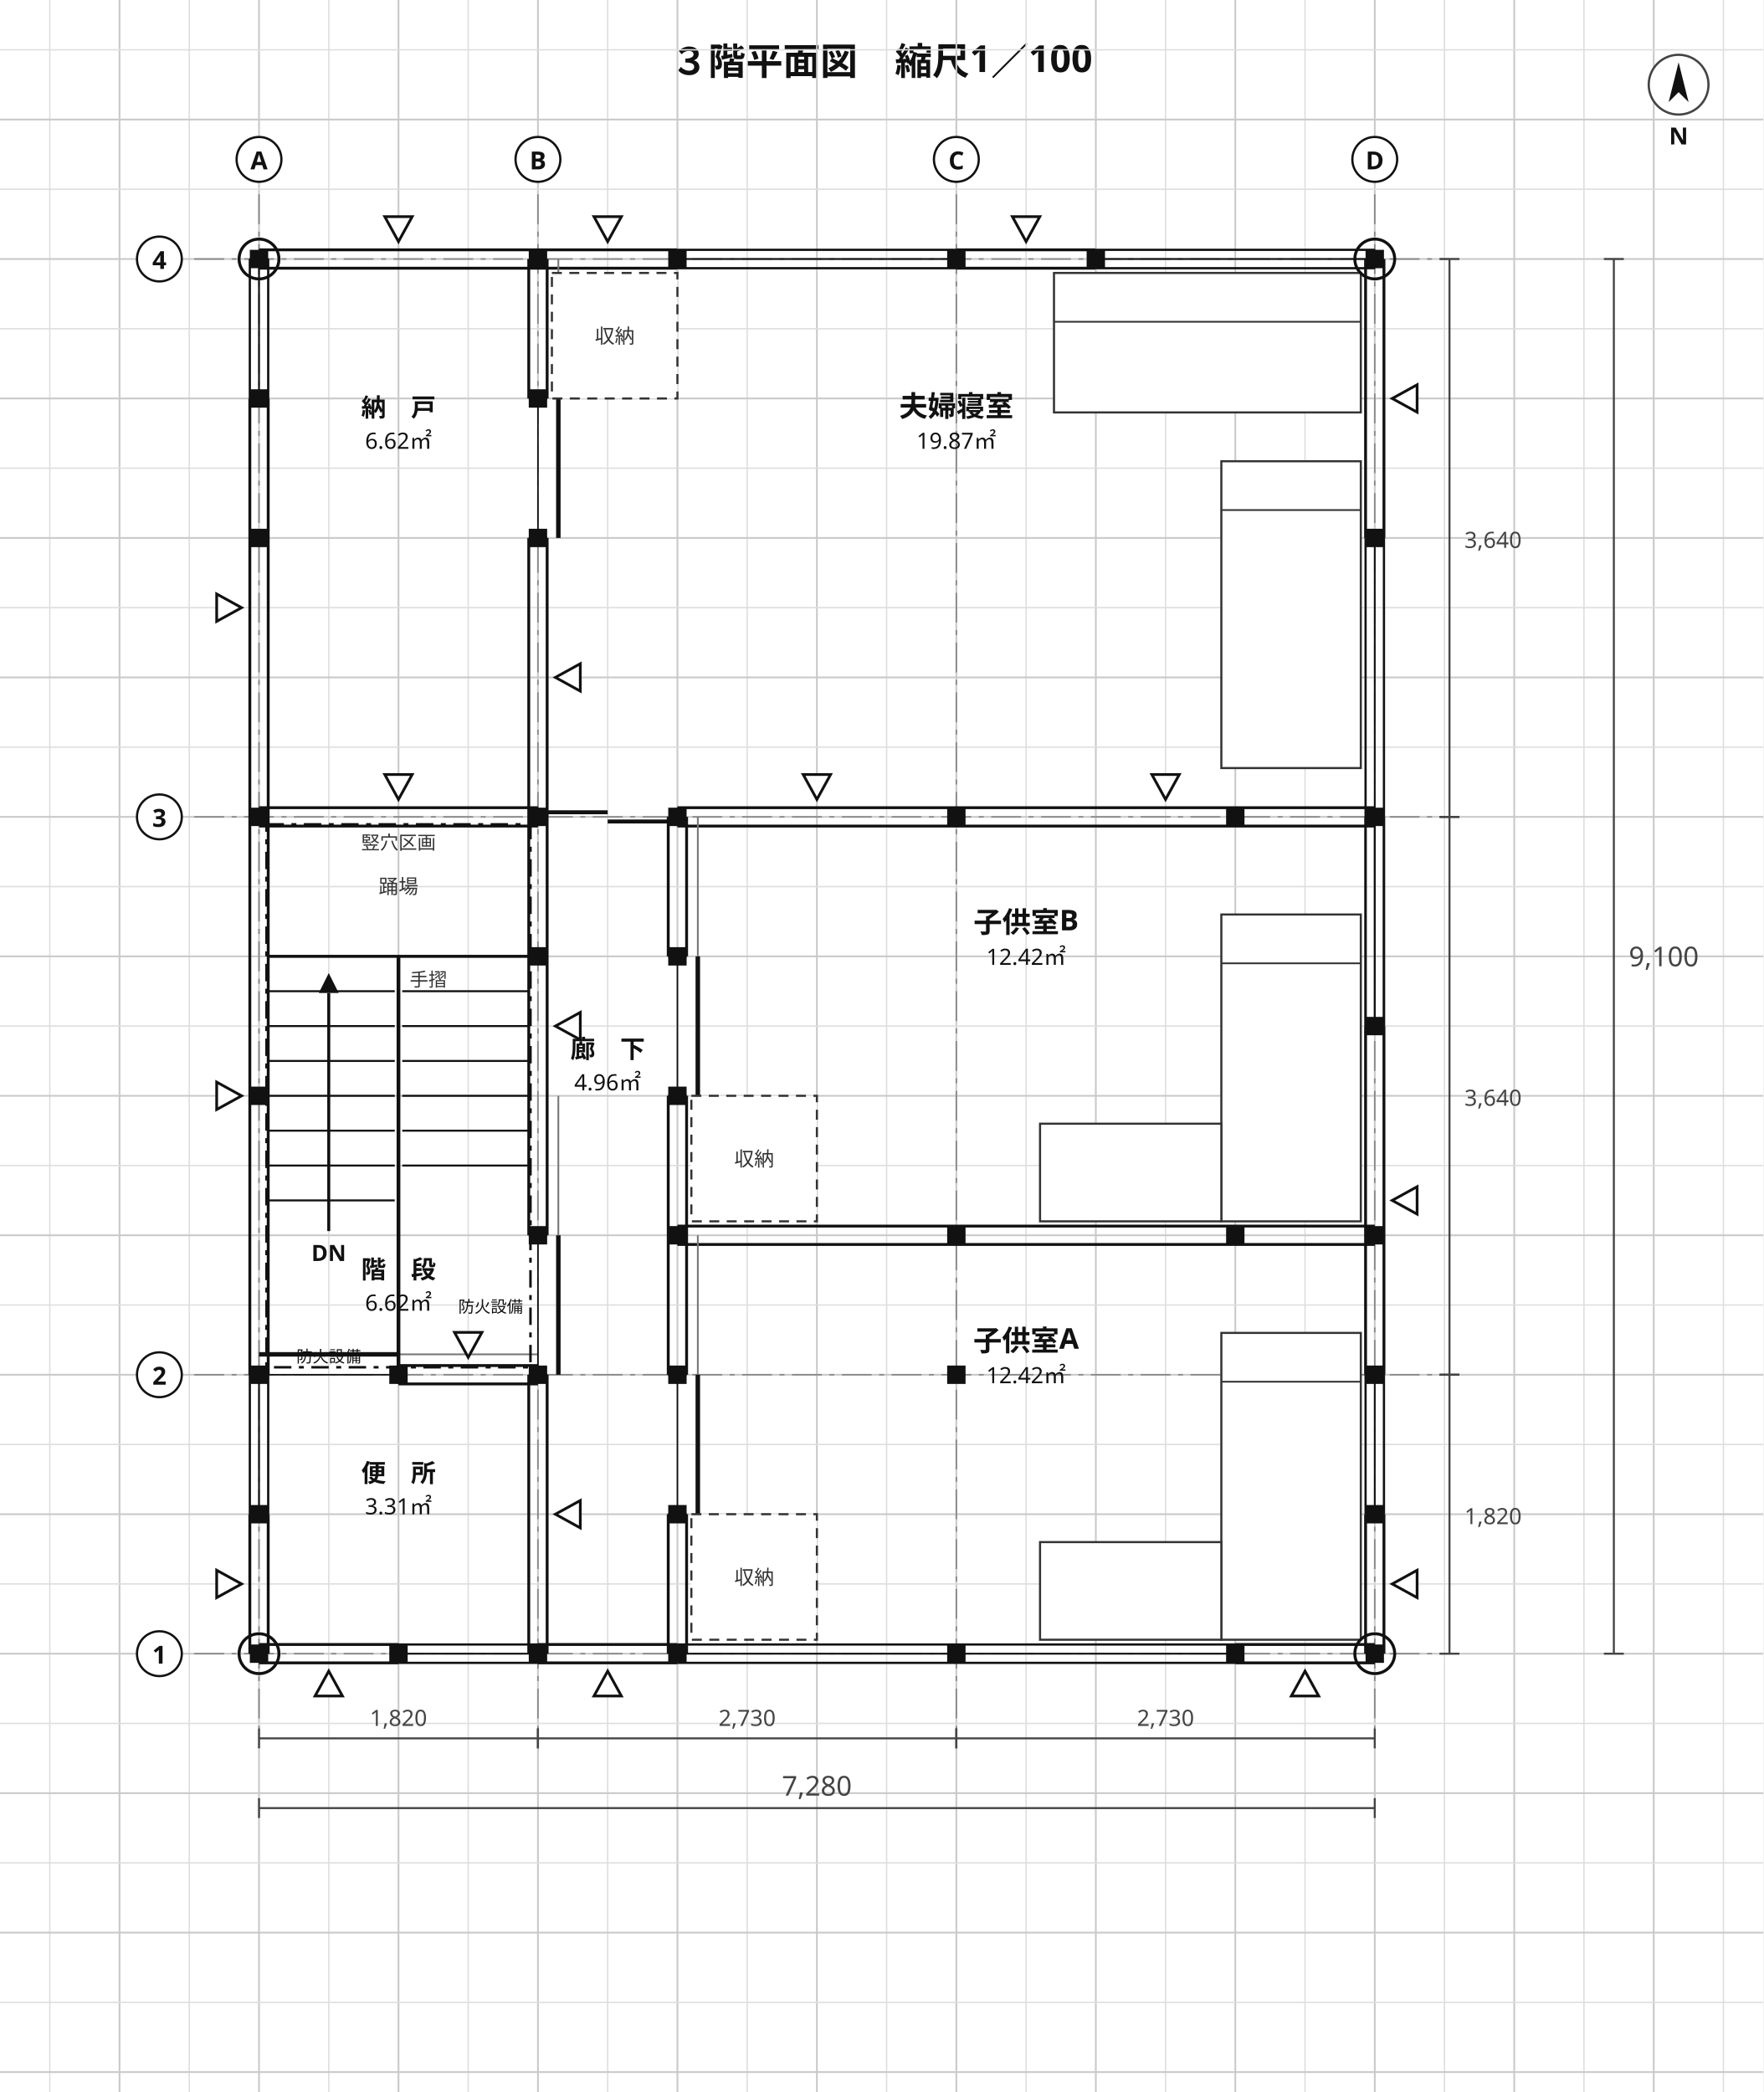
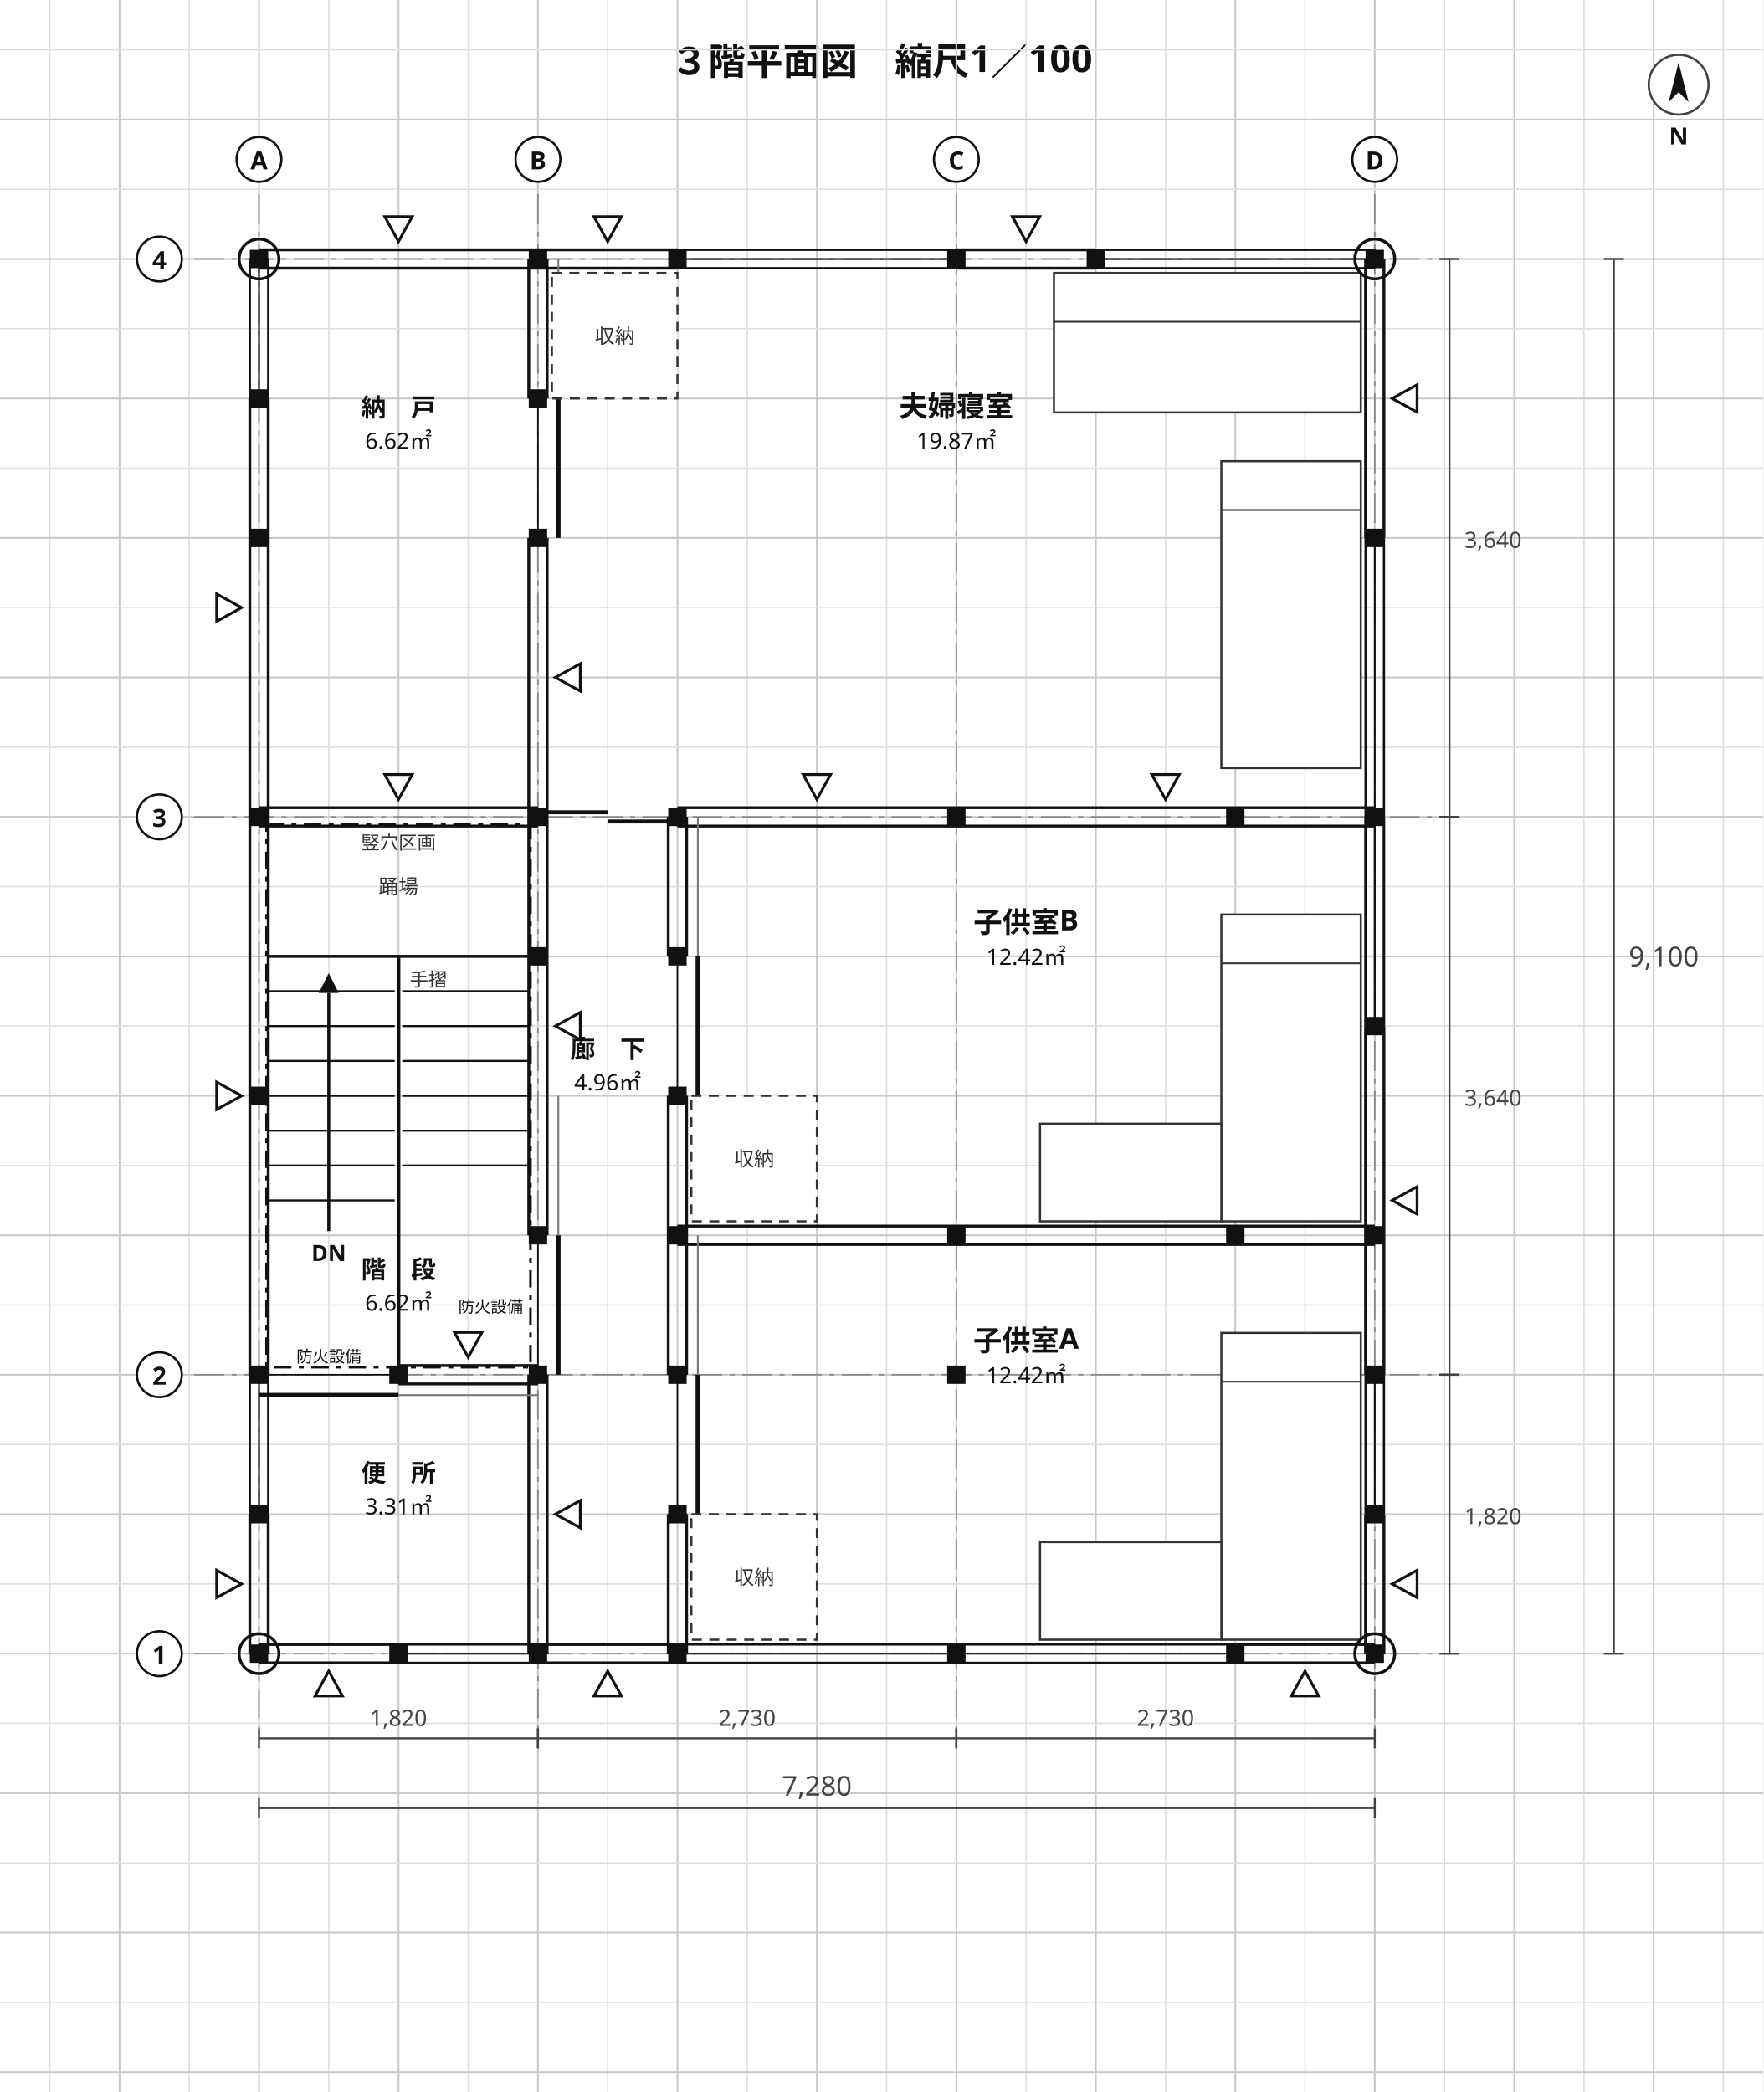
<svg xmlns="http://www.w3.org/2000/svg" viewBox="0 0 708 840" width="708" height="840" font-family="'Hiragino Sans','Hiragino Kaku Gothic ProN','Noto Sans JP','Yu Gothic',Meiryo,'IPAGothic',sans-serif">
  <rect width="708" height="840" fill="#ffffff" />
  <text x="354" y="30" font-size="15" text-anchor="middle" fill="#111" font-weight="700" font-family="'Hiragino Sans','Hiragino Kaku Gothic ProN','Noto Sans JP','Yu Gothic',Meiryo,'IPAGothic',sans-serif">３階平面図　縮尺1／100</text>
  <line x1="20" y1="0" x2="20" y2="840" stroke="#dedede" stroke-width="0.55" />
  <line x1="48" y1="0" x2="48" y2="840" stroke="#c9c9c9" stroke-width="0.7" />
  <line x1="76" y1="0" x2="76" y2="840" stroke="#dedede" stroke-width="0.55" />
  <line x1="104" y1="0" x2="104" y2="840" stroke="#c9c9c9" stroke-width="0.7" />
  <line x1="132" y1="0" x2="132" y2="840" stroke="#dedede" stroke-width="0.55" />
  <line x1="160" y1="0" x2="160" y2="840" stroke="#c9c9c9" stroke-width="0.7" />
  <line x1="188" y1="0" x2="188" y2="840" stroke="#dedede" stroke-width="0.55" />
  <line x1="216" y1="0" x2="216" y2="840" stroke="#c9c9c9" stroke-width="0.7" />
  <line x1="244" y1="0" x2="244" y2="840" stroke="#dedede" stroke-width="0.55" />
  <line x1="272" y1="0" x2="272" y2="840" stroke="#c9c9c9" stroke-width="0.7" />
  <line x1="300" y1="0" x2="300" y2="840" stroke="#dedede" stroke-width="0.55" />
  <line x1="328" y1="0" x2="328" y2="840" stroke="#c9c9c9" stroke-width="0.7" />
  <line x1="356" y1="0" x2="356" y2="840" stroke="#dedede" stroke-width="0.55" />
  <line x1="384" y1="0" x2="384" y2="840" stroke="#c9c9c9" stroke-width="0.7" />
  <line x1="412" y1="0" x2="412" y2="840" stroke="#dedede" stroke-width="0.55" />
  <line x1="440" y1="0" x2="440" y2="840" stroke="#c9c9c9" stroke-width="0.7" />
  <line x1="468" y1="0" x2="468" y2="840" stroke="#dedede" stroke-width="0.55" />
  <line x1="496" y1="0" x2="496" y2="840" stroke="#c9c9c9" stroke-width="0.7" />
  <line x1="524" y1="0" x2="524" y2="840" stroke="#dedede" stroke-width="0.55" />
  <line x1="552" y1="0" x2="552" y2="840" stroke="#c9c9c9" stroke-width="0.7" />
  <line x1="580" y1="0" x2="580" y2="840" stroke="#dedede" stroke-width="0.55" />
  <line x1="608" y1="0" x2="608" y2="840" stroke="#c9c9c9" stroke-width="0.7" />
  <line x1="636" y1="0" x2="636" y2="840" stroke="#dedede" stroke-width="0.55" />
  <line x1="664" y1="0" x2="664" y2="840" stroke="#c9c9c9" stroke-width="0.7" />
  <line x1="692" y1="0" x2="692" y2="840" stroke="#dedede" stroke-width="0.55" />
  <line x1="0" y1="20" x2="708" y2="20" stroke="#dedede" stroke-width="0.55" />
  <line x1="0" y1="48" x2="708" y2="48" stroke="#c9c9c9" stroke-width="0.7" />
  <line x1="0" y1="76" x2="708" y2="76" stroke="#dedede" stroke-width="0.55" />
  <line x1="0" y1="104" x2="708" y2="104" stroke="#c9c9c9" stroke-width="0.7" />
  <line x1="0" y1="132" x2="708" y2="132" stroke="#dedede" stroke-width="0.55" />
  <line x1="0" y1="160" x2="708" y2="160" stroke="#c9c9c9" stroke-width="0.7" />
  <line x1="0" y1="188" x2="708" y2="188" stroke="#dedede" stroke-width="0.55" />
  <line x1="0" y1="216" x2="708" y2="216" stroke="#c9c9c9" stroke-width="0.7" />
  <line x1="0" y1="244" x2="708" y2="244" stroke="#dedede" stroke-width="0.55" />
  <line x1="0" y1="272" x2="708" y2="272" stroke="#c9c9c9" stroke-width="0.7" />
  <line x1="0" y1="300" x2="708" y2="300" stroke="#dedede" stroke-width="0.55" />
  <line x1="0" y1="328" x2="708" y2="328" stroke="#c9c9c9" stroke-width="0.7" />
  <line x1="0" y1="356" x2="708" y2="356" stroke="#dedede" stroke-width="0.55" />
  <line x1="0" y1="384" x2="708" y2="384" stroke="#c9c9c9" stroke-width="0.7" />
  <line x1="0" y1="412" x2="708" y2="412" stroke="#dedede" stroke-width="0.55" />
  <line x1="0" y1="440" x2="708" y2="440" stroke="#c9c9c9" stroke-width="0.7" />
  <line x1="0" y1="468" x2="708" y2="468" stroke="#dedede" stroke-width="0.55" />
  <line x1="0" y1="496" x2="708" y2="496" stroke="#c9c9c9" stroke-width="0.7" />
  <line x1="0" y1="524" x2="708" y2="524" stroke="#dedede" stroke-width="0.55" />
  <line x1="0" y1="552" x2="708" y2="552" stroke="#c9c9c9" stroke-width="0.7" />
  <line x1="0" y1="580" x2="708" y2="580" stroke="#dedede" stroke-width="0.55" />
  <line x1="0" y1="608" x2="708" y2="608" stroke="#c9c9c9" stroke-width="0.7" />
  <line x1="0" y1="636" x2="708" y2="636" stroke="#dedede" stroke-width="0.55" />
  <line x1="0" y1="664" x2="708" y2="664" stroke="#c9c9c9" stroke-width="0.7" />
  <line x1="0" y1="692" x2="708" y2="692" stroke="#dedede" stroke-width="0.55" />
  <line x1="0" y1="720" x2="708" y2="720" stroke="#c9c9c9" stroke-width="0.7" />
  <line x1="0" y1="748" x2="708" y2="748" stroke="#dedede" stroke-width="0.55" />
  <line x1="0" y1="776" x2="708" y2="776" stroke="#c9c9c9" stroke-width="0.7" />
  <line x1="0" y1="804" x2="708" y2="804" stroke="#dedede" stroke-width="0.55" />
  <line x1="0" y1="832" x2="708" y2="832" stroke="#c9c9c9" stroke-width="0.7" />
  <line x1="104" y1="78" x2="104" y2="694" stroke="#888" stroke-width="0.6" stroke-dasharray="12 3 2 3" />
  <line x1="216" y1="78" x2="216" y2="694" stroke="#888" stroke-width="0.6" stroke-dasharray="12 3 2 3" />
  <line x1="384" y1="78" x2="384" y2="694" stroke="#888" stroke-width="0.6" stroke-dasharray="12 3 2 3" />
  <line x1="552" y1="78" x2="552" y2="694" stroke="#888" stroke-width="0.6" stroke-dasharray="12 3 2 3" />
  <line x1="78" y1="664" x2="582" y2="664" stroke="#888" stroke-width="0.6" stroke-dasharray="12 3 2 3" />
  <line x1="78" y1="552" x2="582" y2="552" stroke="#888" stroke-width="0.6" stroke-dasharray="12 3 2 3" />
  <line x1="78" y1="328" x2="582" y2="328" stroke="#888" stroke-width="0.6" stroke-dasharray="12 3 2 3" />
  <line x1="78" y1="104" x2="582" y2="104" stroke="#888" stroke-width="0.6" stroke-dasharray="12 3 2 3" />
  <line x1="100.31" y1="664" x2="100.31" y2="608" stroke="#111" stroke-width="1.15" />
  <line x1="107.69" y1="664" x2="107.69" y2="608" stroke="#111" stroke-width="1.15" />
  <line x1="100.31" y1="552" x2="100.31" y2="160" stroke="#111" stroke-width="1.15" />
  <line x1="107.69" y1="552" x2="107.69" y2="160" stroke="#111" stroke-width="1.15" />
  <line x1="212.31" y1="664" x2="212.31" y2="552" stroke="#111" stroke-width="1.15" />
  <line x1="219.69" y1="664" x2="219.69" y2="552" stroke="#111" stroke-width="1.15" />
  <line x1="212.31" y1="496" x2="212.31" y2="216" stroke="#111" stroke-width="1.15" />
  <line x1="219.69" y1="496" x2="219.69" y2="216" stroke="#111" stroke-width="1.15" />
  <line x1="212.31" y1="160" x2="212.31" y2="104" stroke="#111" stroke-width="1.15" />
  <line x1="219.69" y1="160" x2="219.69" y2="104" stroke="#111" stroke-width="1.15" />
  <line x1="104" y1="660.31" x2="160" y2="660.31" stroke="#111" stroke-width="1.15" />
  <line x1="104" y1="667.69" x2="160" y2="667.69" stroke="#111" stroke-width="1.15" />
  <line x1="216" y1="660.31" x2="272" y2="660.31" stroke="#111" stroke-width="1.15" />
  <line x1="216" y1="667.69" x2="272" y2="667.69" stroke="#111" stroke-width="1.15" />
  <line x1="496" y1="660.31" x2="552" y2="660.31" stroke="#111" stroke-width="1.15" />
  <line x1="496" y1="667.69" x2="552" y2="667.69" stroke="#111" stroke-width="1.15" />
  <line x1="160" y1="548.31" x2="216" y2="548.31" stroke="#111" stroke-width="1.15" />
  <line x1="160" y1="555.69" x2="216" y2="555.69" stroke="#111" stroke-width="1.15" />
  <line x1="104" y1="324.31" x2="216" y2="324.31" stroke="#111" stroke-width="1.15" />
  <line x1="104" y1="331.69" x2="216" y2="331.69" stroke="#111" stroke-width="1.15" />
  <line x1="272" y1="324.31" x2="552" y2="324.31" stroke="#111" stroke-width="1.15" />
  <line x1="272" y1="331.69" x2="552" y2="331.69" stroke="#111" stroke-width="1.15" />
  <line x1="104" y1="100.31" x2="272" y2="100.31" stroke="#111" stroke-width="1.15" />
  <line x1="104" y1="107.69" x2="272" y2="107.69" stroke="#111" stroke-width="1.15" />
  <line x1="384" y1="100.31" x2="440" y2="100.31" stroke="#111" stroke-width="1.15" />
  <line x1="384" y1="107.69" x2="440" y2="107.69" stroke="#111" stroke-width="1.15" />
  <line x1="268.31" y1="664" x2="268.31" y2="608" stroke="#111" stroke-width="1.15" />
  <line x1="275.69" y1="664" x2="275.69" y2="608" stroke="#111" stroke-width="1.15" />
  <line x1="268.31" y1="552" x2="268.31" y2="440" stroke="#111" stroke-width="1.15" />
  <line x1="275.69" y1="552" x2="275.69" y2="440" stroke="#111" stroke-width="1.15" />
  <line x1="268.31" y1="384" x2="268.31" y2="328" stroke="#111" stroke-width="1.15" />
  <line x1="275.69" y1="384" x2="275.69" y2="328" stroke="#111" stroke-width="1.15" />
  <line x1="548.31" y1="664" x2="548.31" y2="608" stroke="#111" stroke-width="1.15" />
  <line x1="555.69" y1="664" x2="555.69" y2="608" stroke="#111" stroke-width="1.15" />
  <line x1="548.31" y1="552" x2="548.31" y2="412" stroke="#111" stroke-width="1.15" />
  <line x1="555.69" y1="552" x2="555.69" y2="412" stroke="#111" stroke-width="1.15" />
  <line x1="548.31" y1="216" x2="548.31" y2="104" stroke="#111" stroke-width="1.15" />
  <line x1="555.69" y1="216" x2="555.69" y2="104" stroke="#111" stroke-width="1.15" />
  <line x1="272" y1="492.31" x2="552" y2="492.31" stroke="#111" stroke-width="1.15" />
  <line x1="272" y1="499.69" x2="552" y2="499.69" stroke="#111" stroke-width="1.15" />
  <line x1="272" y1="660.31" x2="384" y2="660.31" stroke="#111" stroke-width="0.9" />
  <line x1="272" y1="667.69" x2="384" y2="667.69" stroke="#111" stroke-width="0.9" />
  <line x1="272" y1="664" x2="384" y2="664" stroke="#111" stroke-width="0.7" />
  <line x1="272" y1="660.31" x2="272" y2="667.69" stroke="#111" stroke-width="1.0" />
  <line x1="384" y1="660.31" x2="384" y2="667.69" stroke="#111" stroke-width="1.0" />
  <line x1="384" y1="660.31" x2="496" y2="660.31" stroke="#111" stroke-width="0.9" />
  <line x1="384" y1="667.69" x2="496" y2="667.69" stroke="#111" stroke-width="0.9" />
  <line x1="384" y1="664" x2="496" y2="664" stroke="#111" stroke-width="0.7" />
  <line x1="384" y1="660.31" x2="384" y2="667.69" stroke="#111" stroke-width="1.0" />
  <line x1="496" y1="660.31" x2="496" y2="667.69" stroke="#111" stroke-width="1.0" />
  <line x1="160" y1="660.31" x2="216" y2="660.31" stroke="#111" stroke-width="0.9" />
  <line x1="160" y1="667.69" x2="216" y2="667.69" stroke="#111" stroke-width="0.9" />
  <line x1="160" y1="664" x2="216" y2="664" stroke="#111" stroke-width="0.7" />
  <line x1="160" y1="660.31" x2="160" y2="667.69" stroke="#111" stroke-width="1.0" />
  <line x1="216" y1="660.31" x2="216" y2="667.69" stroke="#111" stroke-width="1.0" />
  <line x1="548.31" y1="412" x2="548.31" y2="328" stroke="#111" stroke-width="0.9" />
  <line x1="555.69" y1="412" x2="555.69" y2="328" stroke="#111" stroke-width="0.9" />
  <line x1="552" y1="412" x2="552" y2="328" stroke="#111" stroke-width="0.7" />
  <line x1="548.31" y1="412" x2="555.69" y2="412" stroke="#111" stroke-width="1.0" />
  <line x1="548.31" y1="328" x2="555.69" y2="328" stroke="#111" stroke-width="1.0" />
  <line x1="548.31" y1="328" x2="548.31" y2="216" stroke="#111" stroke-width="0.9" />
  <line x1="555.69" y1="328" x2="555.69" y2="216" stroke="#111" stroke-width="0.9" />
  <line x1="552" y1="328" x2="552" y2="216" stroke="#111" stroke-width="0.7" />
  <line x1="548.31" y1="328" x2="555.69" y2="328" stroke="#111" stroke-width="1.0" />
  <line x1="548.31" y1="216" x2="555.69" y2="216" stroke="#111" stroke-width="1.0" />
  <line x1="548.31" y1="608" x2="548.31" y2="552" stroke="#111" stroke-width="0.9" />
  <line x1="555.69" y1="608" x2="555.69" y2="552" stroke="#111" stroke-width="0.9" />
  <line x1="552" y1="608" x2="552" y2="552" stroke="#111" stroke-width="0.7" />
  <line x1="548.31" y1="608" x2="555.69" y2="608" stroke="#111" stroke-width="1.0" />
  <line x1="548.31" y1="552" x2="555.69" y2="552" stroke="#111" stroke-width="1.0" />
  <line x1="548.31" y1="412" x2="548.31" y2="328" stroke="#111" stroke-width="0.9" />
  <line x1="555.69" y1="412" x2="555.69" y2="328" stroke="#111" stroke-width="0.9" />
  <line x1="552" y1="412" x2="552" y2="328" stroke="#111" stroke-width="0.7" />
  <line x1="548.31" y1="412" x2="555.69" y2="412" stroke="#111" stroke-width="1.0" />
  <line x1="548.31" y1="328" x2="555.69" y2="328" stroke="#111" stroke-width="1.0" />
  <line x1="272" y1="100.31" x2="384" y2="100.31" stroke="#111" stroke-width="0.9" />
  <line x1="272" y1="107.69" x2="384" y2="107.69" stroke="#111" stroke-width="0.9" />
  <line x1="272" y1="104" x2="384" y2="104" stroke="#111" stroke-width="0.7" />
  <line x1="272" y1="100.31" x2="272" y2="107.69" stroke="#111" stroke-width="1.0" />
  <line x1="384" y1="100.31" x2="384" y2="107.69" stroke="#111" stroke-width="1.0" />
  <line x1="440" y1="100.31" x2="552" y2="100.31" stroke="#111" stroke-width="0.9" />
  <line x1="440" y1="107.69" x2="552" y2="107.69" stroke="#111" stroke-width="0.9" />
  <line x1="440" y1="104" x2="552" y2="104" stroke="#111" stroke-width="0.7" />
  <line x1="440" y1="100.31" x2="440" y2="107.69" stroke="#111" stroke-width="1.0" />
  <line x1="552" y1="100.31" x2="552" y2="107.69" stroke="#111" stroke-width="1.0" />
  <line x1="100.31" y1="608" x2="100.31" y2="552" stroke="#111" stroke-width="0.9" />
  <line x1="107.69" y1="608" x2="107.69" y2="552" stroke="#111" stroke-width="0.9" />
  <line x1="104" y1="608" x2="104" y2="552" stroke="#111" stroke-width="0.7" />
  <line x1="100.31" y1="608" x2="107.69" y2="608" stroke="#111" stroke-width="1.0" />
  <line x1="100.31" y1="552" x2="107.69" y2="552" stroke="#111" stroke-width="1.0" />
  <line x1="100.31" y1="160" x2="100.31" y2="104" stroke="#111" stroke-width="0.9" />
  <line x1="107.69" y1="160" x2="107.69" y2="104" stroke="#111" stroke-width="0.9" />
  <line x1="104" y1="160" x2="104" y2="104" stroke="#111" stroke-width="0.7" />
  <line x1="100.31" y1="160" x2="107.69" y2="160" stroke="#111" stroke-width="1.0" />
  <line x1="100.31" y1="104" x2="107.69" y2="104" stroke="#111" stroke-width="1.0" />
  <line x1="104" y1="548.31" x2="104" y2="555.69" stroke="#111" stroke-width="1.0" />
  <line x1="160" y1="548.31" x2="160" y2="555.69" stroke="#111" stroke-width="1.0" />
  <line x1="104" y1="552" x2="160" y2="552" stroke="#111" stroke-width="0.6" />
-   <line x1="104" y1="543.81" x2="160" y2="543.81" stroke="#111" stroke-width="1.8" />
-   <line x1="160" y1="543.81" x2="216" y2="543.81" stroke="#777" stroke-width="0.7" />
+   <line x1="104" y1="560.19" x2="160" y2="560.19" stroke="#111" stroke-width="1.8" />
+   <line x1="160" y1="560.19" x2="216" y2="560.19" stroke="#777" stroke-width="0.7" />
  <text x="132" y="547" font-size="6.5" text-anchor="middle" fill="#111" font-weight="400" font-family="'Hiragino Sans','Hiragino Kaku Gothic ProN','Noto Sans JP','Yu Gothic',Meiryo,'IPAGothic',sans-serif">防火設備</text>
  <line x1="212.31" y1="552" x2="219.69" y2="552" stroke="#111" stroke-width="1.0" />
  <line x1="212.31" y1="496" x2="219.69" y2="496" stroke="#111" stroke-width="1.0" />
  <line x1="216" y1="552" x2="216" y2="496" stroke="#111" stroke-width="0.6" />
  <line x1="224.19" y1="552" x2="224.19" y2="496" stroke="#111" stroke-width="1.8" />
  <line x1="224.19" y1="496" x2="224.19" y2="440" stroke="#777" stroke-width="0.7" />
  <text x="210" y="527" font-size="6.5" text-anchor="end" fill="#111" font-weight="400" font-family="'Hiragino Sans','Hiragino Kaku Gothic ProN','Noto Sans JP','Yu Gothic',Meiryo,'IPAGothic',sans-serif">防火設備</text>
  <line x1="212.31" y1="216" x2="219.69" y2="216" stroke="#111" stroke-width="1.0" />
  <line x1="212.31" y1="160" x2="219.69" y2="160" stroke="#111" stroke-width="1.0" />
  <line x1="216" y1="216" x2="216" y2="160" stroke="#111" stroke-width="0.6" />
  <line x1="224.19" y1="216" x2="224.19" y2="160" stroke="#111" stroke-width="1.8" />
  <line x1="224.19" y1="160" x2="224.19" y2="104" stroke="#777" stroke-width="0.7" />
  <line x1="268.31" y1="608" x2="275.69" y2="608" stroke="#111" stroke-width="1.0" />
  <line x1="268.31" y1="552" x2="275.69" y2="552" stroke="#111" stroke-width="1.0" />
  <line x1="272" y1="608" x2="272" y2="552" stroke="#111" stroke-width="0.6" />
  <line x1="280.19" y1="608" x2="280.19" y2="552" stroke="#111" stroke-width="1.8" />
  <line x1="280.19" y1="552" x2="280.19" y2="496" stroke="#777" stroke-width="0.7" />
  <line x1="268.31" y1="440" x2="275.69" y2="440" stroke="#111" stroke-width="1.0" />
  <line x1="268.31" y1="384" x2="275.69" y2="384" stroke="#111" stroke-width="1.0" />
  <line x1="272" y1="440" x2="272" y2="384" stroke="#111" stroke-width="0.6" />
  <line x1="280.19" y1="440" x2="280.19" y2="384" stroke="#111" stroke-width="1.8" />
  <line x1="280.19" y1="384" x2="280.19" y2="328" stroke="#777" stroke-width="0.7" />
  <line x1="216" y1="326.15" x2="244" y2="326.15" stroke="#111" stroke-width="1.6" />
  <line x1="244" y1="329.85" x2="272" y2="329.85" stroke="#111" stroke-width="1.6" />
  <line x1="216" y1="324.31" x2="216" y2="331.69" stroke="#111" stroke-width="1.0" />
  <line x1="272" y1="324.31" x2="272" y2="331.69" stroke="#111" stroke-width="1.0" />
  <rect x="490.4" y="535.2" width="56" height="123.2" fill="#fff" stroke="#333" stroke-width="0.85" />
  <line x1="490.4" y1="554.8" x2="546.4" y2="554.8" stroke="#333" stroke-width="0.7" />
  <rect x="417.6" y="619.2" width="72.8" height="39.2" fill="#fff" stroke="#333" stroke-width="0.85" />
  <rect x="277.6" y="608" width="50.4" height="50.4" fill="#fff" stroke="#333" stroke-width="0.85" stroke-dasharray="4 3" />
  <text x="302.8" y="636.2" font-size="8" text-anchor="middle" fill="#333" font-weight="400" font-family="'Hiragino Sans','Hiragino Kaku Gothic ProN','Noto Sans JP','Yu Gothic',Meiryo,'IPAGothic',sans-serif">収納</text>
  <rect x="490.4" y="367.2" width="56" height="123.2" fill="#fff" stroke="#333" stroke-width="0.85" />
  <line x1="490.4" y1="386.8" x2="546.4" y2="386.8" stroke="#333" stroke-width="0.7" />
  <rect x="417.6" y="451.2" width="72.8" height="39.2" fill="#fff" stroke="#333" stroke-width="0.85" />
  <rect x="277.6" y="440" width="50.4" height="50.4" fill="#fff" stroke="#333" stroke-width="0.85" stroke-dasharray="4 3" />
  <text x="302.8" y="468.2" font-size="8" text-anchor="middle" fill="#333" font-weight="400" font-family="'Hiragino Sans','Hiragino Kaku Gothic ProN','Noto Sans JP','Yu Gothic',Meiryo,'IPAGothic',sans-serif">収納</text>
  <rect x="490.4" y="185.2" width="56" height="123.2" fill="#fff" stroke="#333" stroke-width="0.85" />
  <line x1="490.4" y1="204.8" x2="546.4" y2="204.8" stroke="#333" stroke-width="0.7" />
  <rect x="423.2" y="109.6" width="123.2" height="56" fill="#fff" stroke="#333" stroke-width="0.85" />
  <line x1="423.2" y1="129.2" x2="546.4" y2="129.2" stroke="#333" stroke-width="0.7" />
  <rect x="221.6" y="109.6" width="50.4" height="50.4" fill="#fff" stroke="#333" stroke-width="0.85" stroke-dasharray="4 3" />
  <text x="246.8" y="137.8" font-size="8" text-anchor="middle" fill="#333" font-weight="400" font-family="'Hiragino Sans','Hiragino Kaku Gothic ProN','Noto Sans JP','Yu Gothic',Meiryo,'IPAGothic',sans-serif">収納</text>
  <line x1="107.69" y1="384" x2="212.31" y2="384" stroke="#111" stroke-width="1.2" />
  <text x="160" y="358.8" font-size="8" text-anchor="middle" fill="#333" font-weight="400" font-family="'Hiragino Sans','Hiragino Kaku Gothic ProN','Noto Sans JP','Yu Gothic',Meiryo,'IPAGothic',sans-serif">踊場</text>
  <line x1="160" y1="552" x2="160" y2="384" stroke="#111" stroke-width="1.5" />
  <text x="172" y="396" font-size="7.5" text-anchor="middle" fill="#333" font-weight="400" font-family="'Hiragino Sans','Hiragino Kaku Gothic ProN','Noto Sans JP','Yu Gothic',Meiryo,'IPAGothic',sans-serif">手摺</text>
  <line x1="161.5" y1="398" x2="212.31" y2="398" stroke="#111" stroke-width="0.8" />
  <line x1="161.5" y1="412" x2="212.31" y2="412" stroke="#111" stroke-width="0.8" />
  <line x1="161.5" y1="426" x2="212.31" y2="426" stroke="#111" stroke-width="0.8" />
  <line x1="161.5" y1="440" x2="212.31" y2="440" stroke="#111" stroke-width="0.8" />
  <line x1="161.5" y1="454" x2="212.31" y2="454" stroke="#111" stroke-width="0.8" />
  <line x1="161.5" y1="468" x2="212.31" y2="468" stroke="#111" stroke-width="0.8" />
  <line x1="107.69" y1="398" x2="158.5" y2="398" stroke="#111" stroke-width="0.8" />
  <line x1="107.69" y1="412" x2="158.5" y2="412" stroke="#111" stroke-width="0.8" />
  <line x1="107.69" y1="426" x2="158.5" y2="426" stroke="#111" stroke-width="0.8" />
  <line x1="107.69" y1="440" x2="158.5" y2="440" stroke="#111" stroke-width="0.8" />
  <line x1="107.69" y1="454" x2="158.5" y2="454" stroke="#111" stroke-width="0.8" />
  <line x1="107.69" y1="468" x2="158.5" y2="468" stroke="#111" stroke-width="0.8" />
  <line x1="107.69" y1="482" x2="158.5" y2="482" stroke="#111" stroke-width="0.8" />
  <line x1="132" y1="494.32" x2="132" y2="398.72" stroke="#111" stroke-width="1.2" />
  <polygon points="132,390.72 128,398.72 136,398.72" fill="#111" />
  <text x="132" y="506.32" font-size="9" text-anchor="middle" fill="#111" font-weight="700" font-family="'Hiragino Sans','Hiragino Kaku Gothic ProN','Noto Sans JP','Yu Gothic',Meiryo,'IPAGothic',sans-serif">DN</text>
  <rect x="107" y="331" width="106" height="218" fill="none" stroke="#111" stroke-width="1.0" stroke-dasharray="7 3 2 3" />
  <text x="160" y="341" font-size="7.5" text-anchor="middle" fill="#333" font-weight="400" font-family="'Hiragino Sans','Hiragino Kaku Gothic ProN','Noto Sans JP','Yu Gothic',Meiryo,'IPAGothic',sans-serif">竪穴区画</text>
  <polygon points="97,636 87,630.5 87,641.5" fill="#fff" stroke="#111" stroke-width="1.1" />
  <polygon points="97,440 87,434.5 87,445.5" fill="#fff" stroke="#111" stroke-width="1.1" />
  <polygon points="97,244 87,238.5 87,249.5" fill="#fff" stroke="#111" stroke-width="1.1" />
  <polygon points="223,608 233,602.5 233,613.5" fill="#fff" stroke="#111" stroke-width="1.1" />
  <polygon points="223,412 233,406.5 233,417.5" fill="#fff" stroke="#111" stroke-width="1.1" />
  <polygon points="223,272 233,266.5 233,277.5" fill="#fff" stroke="#111" stroke-width="1.1" />
  <polygon points="559,636 569,630.5 569,641.5" fill="#fff" stroke="#111" stroke-width="1.1" />
  <polygon points="559,482 569,476.5 569,487.5" fill="#fff" stroke="#111" stroke-width="1.1" />
  <polygon points="559,160 569,154.5 569,165.5" fill="#fff" stroke="#111" stroke-width="1.1" />
  <polygon points="132,671 126.5,681 137.5,681" fill="#fff" stroke="#111" stroke-width="1.1" />
  <polygon points="244,671 238.5,681 249.5,681" fill="#fff" stroke="#111" stroke-width="1.1" />
  <polygon points="524,671 518.5,681 529.5,681" fill="#fff" stroke="#111" stroke-width="1.1" />
  <polygon points="188,545 182.5,535 193.5,535" fill="#fff" stroke="#111" stroke-width="1.1" />
  <polygon points="160,321 154.5,311 165.5,311" fill="#fff" stroke="#111" stroke-width="1.1" />
  <polygon points="328,321 322.5,311 333.5,311" fill="#fff" stroke="#111" stroke-width="1.1" />
  <polygon points="468,321 462.5,311 473.5,311" fill="#fff" stroke="#111" stroke-width="1.1" />
  <polygon points="160,97 154.5,87 165.5,87" fill="#fff" stroke="#111" stroke-width="1.1" />
  <polygon points="244,97 238.5,87 249.5,87" fill="#fff" stroke="#111" stroke-width="1.1" />
  <polygon points="412,97 406.5,87 417.5,87" fill="#fff" stroke="#111" stroke-width="1.1" />
  <rect x="100.31" y="604.31" width="7.38" height="7.38" fill="#111" />
  <rect x="100.31" y="548.31" width="7.38" height="7.38" fill="#111" />
  <rect x="100.31" y="436.31" width="7.38" height="7.38" fill="#111" />
  <rect x="100.31" y="324.31" width="7.38" height="7.38" fill="#111" />
  <rect x="100.31" y="212.31" width="7.38" height="7.38" fill="#111" />
  <rect x="100.31" y="156.31" width="7.38" height="7.38" fill="#111" />
  <rect x="156.31" y="660.31" width="7.38" height="7.38" fill="#111" />
  <rect x="156.31" y="548.31" width="7.38" height="7.38" fill="#111" />
  <rect x="212.31" y="660.31" width="7.38" height="7.38" fill="#111" />
  <rect x="212.31" y="548.31" width="7.38" height="7.38" fill="#111" />
  <rect x="212.31" y="492.31" width="7.38" height="7.38" fill="#111" />
  <rect x="212.31" y="380.31" width="7.38" height="7.38" fill="#111" />
  <rect x="212.31" y="324.31" width="7.38" height="7.38" fill="#111" />
  <rect x="212.31" y="212.31" width="7.38" height="7.38" fill="#111" />
  <rect x="212.31" y="156.31" width="7.38" height="7.38" fill="#111" />
  <rect x="212.31" y="100.31" width="7.38" height="7.38" fill="#111" />
  <rect x="268.31" y="660.31" width="7.38" height="7.38" fill="#111" />
  <rect x="268.31" y="604.31" width="7.38" height="7.38" fill="#111" />
  <rect x="268.31" y="548.31" width="7.38" height="7.38" fill="#111" />
  <rect x="268.31" y="492.31" width="7.38" height="7.38" fill="#111" />
  <rect x="268.31" y="436.31" width="7.38" height="7.38" fill="#111" />
  <rect x="268.31" y="380.31" width="7.38" height="7.38" fill="#111" />
  <rect x="268.31" y="324.31" width="7.38" height="7.38" fill="#111" />
  <rect x="268.31" y="100.31" width="7.38" height="7.38" fill="#111" />
  <rect x="380.31" y="660.31" width="7.38" height="7.38" fill="#111" />
  <rect x="380.31" y="548.31" width="7.38" height="7.38" fill="#111" />
  <rect x="380.31" y="492.31" width="7.38" height="7.38" fill="#111" />
  <rect x="380.31" y="324.31" width="7.38" height="7.38" fill="#111" />
  <rect x="380.31" y="100.31" width="7.38" height="7.38" fill="#111" />
  <rect x="436.31" y="100.31" width="7.38" height="7.38" fill="#111" />
  <rect x="492.31" y="660.31" width="7.38" height="7.38" fill="#111" />
  <rect x="492.31" y="492.31" width="7.38" height="7.38" fill="#111" />
  <rect x="492.31" y="324.31" width="7.38" height="7.38" fill="#111" />
  <rect x="548.31" y="604.31" width="7.38" height="7.38" fill="#111" />
  <rect x="548.31" y="548.31" width="7.38" height="7.38" fill="#111" />
  <rect x="548.31" y="492.31" width="7.38" height="7.38" fill="#111" />
  <rect x="548.31" y="408.31" width="7.38" height="7.38" fill="#111" />
  <rect x="548.31" y="324.31" width="7.38" height="7.38" fill="#111" />
  <rect x="548.31" y="212.31" width="7.38" height="7.38" fill="#111" />
  <rect x="100.31" y="660.31" width="7.38" height="7.38" fill="#111" />
  <circle cx="104" cy="664" r="8" fill="none" stroke="#111" stroke-width="1.2" />
  <rect x="100.31" y="100.31" width="7.38" height="7.38" fill="#111" />
  <circle cx="104" cy="104" r="8" fill="none" stroke="#111" stroke-width="1.2" />
  <rect x="548.31" y="660.31" width="7.38" height="7.38" fill="#111" />
  <circle cx="552" cy="664" r="8" fill="none" stroke="#111" stroke-width="1.2" />
  <rect x="548.31" y="100.31" width="7.38" height="7.38" fill="#111" />
  <circle cx="552" cy="104" r="8" fill="none" stroke="#111" stroke-width="1.2" />
  <text x="160" y="595.04" font-size="10" text-anchor="middle" fill="#111" font-weight="700" font-family="'Hiragino Sans','Hiragino Kaku Gothic ProN','Noto Sans JP','Yu Gothic',Meiryo,'IPAGothic',sans-serif">便　所</text>
  <text x="160" y="608.04" font-size="9" text-anchor="middle" fill="#111" font-weight="400" font-family="'Hiragino Sans','Hiragino Kaku Gothic ProN','Noto Sans JP','Yu Gothic',Meiryo,'IPAGothic',sans-serif">3.31㎡</text>
  <text x="160" y="513.28" font-size="10" text-anchor="middle" fill="#111" font-weight="700" font-family="'Hiragino Sans','Hiragino Kaku Gothic ProN','Noto Sans JP','Yu Gothic',Meiryo,'IPAGothic',sans-serif">階　段</text>
  <text x="160" y="526.28" font-size="9" text-anchor="middle" fill="#111" font-weight="400" font-family="'Hiragino Sans','Hiragino Kaku Gothic ProN','Noto Sans JP','Yu Gothic',Meiryo,'IPAGothic',sans-serif">6.62㎡</text>
  <text x="160" y="167.2" font-size="10" text-anchor="middle" fill="#111" font-weight="700" font-family="'Hiragino Sans','Hiragino Kaku Gothic ProN','Noto Sans JP','Yu Gothic',Meiryo,'IPAGothic',sans-serif">納　戸</text>
  <text x="160" y="180.2" font-size="9" text-anchor="middle" fill="#111" font-weight="400" font-family="'Hiragino Sans','Hiragino Kaku Gothic ProN','Noto Sans JP','Yu Gothic',Meiryo,'IPAGothic',sans-serif">6.62㎡</text>
  <text x="244" y="424.8" font-size="10" text-anchor="middle" fill="#111" font-weight="700" font-family="'Hiragino Sans','Hiragino Kaku Gothic ProN','Noto Sans JP','Yu Gothic',Meiryo,'IPAGothic',sans-serif">廊　下</text>
  <text x="244" y="437.8" font-size="9" text-anchor="middle" fill="#111" font-weight="400" font-family="'Hiragino Sans','Hiragino Kaku Gothic ProN','Noto Sans JP','Yu Gothic',Meiryo,'IPAGothic',sans-serif">4.96㎡</text>
  <text x="412" y="542.4" font-size="11.5" text-anchor="middle" fill="#111" font-weight="700" font-family="'Hiragino Sans','Hiragino Kaku Gothic ProN','Noto Sans JP','Yu Gothic',Meiryo,'IPAGothic',sans-serif">子供室A</text>
  <text x="412" y="555.4" font-size="9" text-anchor="middle" fill="#111" font-weight="400" font-family="'Hiragino Sans','Hiragino Kaku Gothic ProN','Noto Sans JP','Yu Gothic',Meiryo,'IPAGothic',sans-serif">12.42㎡</text>
  <text x="412" y="374.4" font-size="11.5" text-anchor="middle" fill="#111" font-weight="700" font-family="'Hiragino Sans','Hiragino Kaku Gothic ProN','Noto Sans JP','Yu Gothic',Meiryo,'IPAGothic',sans-serif">子供室B</text>
  <text x="412" y="387.4" font-size="9" text-anchor="middle" fill="#111" font-weight="400" font-family="'Hiragino Sans','Hiragino Kaku Gothic ProN','Noto Sans JP','Yu Gothic',Meiryo,'IPAGothic',sans-serif">12.42㎡</text>
  <text x="384" y="167.2" font-size="11.5" text-anchor="middle" fill="#111" font-weight="700" font-family="'Hiragino Sans','Hiragino Kaku Gothic ProN','Noto Sans JP','Yu Gothic',Meiryo,'IPAGothic',sans-serif">夫婦寝室</text>
  <text x="384" y="180.2" font-size="9" text-anchor="middle" fill="#111" font-weight="400" font-family="'Hiragino Sans','Hiragino Kaku Gothic ProN','Noto Sans JP','Yu Gothic',Meiryo,'IPAGothic',sans-serif">19.87㎡</text>
  <circle cx="104" cy="64" r="9" fill="#fff" stroke="#111" stroke-width="0.9" />
  <text x="104" y="68" font-size="10" text-anchor="middle" fill="#111" font-weight="700" font-family="'Hiragino Sans','Hiragino Kaku Gothic ProN','Noto Sans JP','Yu Gothic',Meiryo,'IPAGothic',sans-serif">A</text>
  <circle cx="216" cy="64" r="9" fill="#fff" stroke="#111" stroke-width="0.9" />
  <text x="216" y="68" font-size="10" text-anchor="middle" fill="#111" font-weight="700" font-family="'Hiragino Sans','Hiragino Kaku Gothic ProN','Noto Sans JP','Yu Gothic',Meiryo,'IPAGothic',sans-serif">B</text>
  <circle cx="384" cy="64" r="9" fill="#fff" stroke="#111" stroke-width="0.9" />
  <text x="384" y="68" font-size="10" text-anchor="middle" fill="#111" font-weight="700" font-family="'Hiragino Sans','Hiragino Kaku Gothic ProN','Noto Sans JP','Yu Gothic',Meiryo,'IPAGothic',sans-serif">C</text>
  <circle cx="552" cy="64" r="9" fill="#fff" stroke="#111" stroke-width="0.9" />
  <text x="552" y="68" font-size="10" text-anchor="middle" fill="#111" font-weight="700" font-family="'Hiragino Sans','Hiragino Kaku Gothic ProN','Noto Sans JP','Yu Gothic',Meiryo,'IPAGothic',sans-serif">D</text>
  <circle cx="64" cy="664" r="9" fill="#fff" stroke="#111" stroke-width="0.9" />
  <text x="64" y="668" font-size="10" text-anchor="middle" fill="#111" font-weight="700" font-family="'Hiragino Sans','Hiragino Kaku Gothic ProN','Noto Sans JP','Yu Gothic',Meiryo,'IPAGothic',sans-serif">1</text>
  <circle cx="64" cy="552" r="9" fill="#fff" stroke="#111" stroke-width="0.9" />
  <text x="64" y="556" font-size="10" text-anchor="middle" fill="#111" font-weight="700" font-family="'Hiragino Sans','Hiragino Kaku Gothic ProN','Noto Sans JP','Yu Gothic',Meiryo,'IPAGothic',sans-serif">2</text>
  <circle cx="64" cy="328" r="9" fill="#fff" stroke="#111" stroke-width="0.9" />
  <text x="64" y="332" font-size="10" text-anchor="middle" fill="#111" font-weight="700" font-family="'Hiragino Sans','Hiragino Kaku Gothic ProN','Noto Sans JP','Yu Gothic',Meiryo,'IPAGothic',sans-serif">3</text>
  <circle cx="64" cy="104" r="9" fill="#fff" stroke="#111" stroke-width="0.9" />
  <text x="64" y="108" font-size="10" text-anchor="middle" fill="#111" font-weight="700" font-family="'Hiragino Sans','Hiragino Kaku Gothic ProN','Noto Sans JP','Yu Gothic',Meiryo,'IPAGothic',sans-serif">4</text>
  <line x1="104" y1="698" x2="216" y2="698" stroke="#444" stroke-width="0.8" />
  <line x1="104" y1="694" x2="104" y2="702" stroke="#444" stroke-width="0.8" />
  <line x1="216" y1="694" x2="216" y2="702" stroke="#444" stroke-width="0.8" />
  <text x="160" y="693" font-size="9" text-anchor="middle" fill="#444" font-weight="400" font-family="'Hiragino Sans','Hiragino Kaku Gothic ProN','Noto Sans JP','Yu Gothic',Meiryo,'IPAGothic',sans-serif">1,820</text>
  <line x1="216" y1="698" x2="384" y2="698" stroke="#444" stroke-width="0.8" />
  <line x1="216" y1="694" x2="216" y2="702" stroke="#444" stroke-width="0.8" />
  <line x1="384" y1="694" x2="384" y2="702" stroke="#444" stroke-width="0.8" />
  <text x="300" y="693" font-size="9" text-anchor="middle" fill="#444" font-weight="400" font-family="'Hiragino Sans','Hiragino Kaku Gothic ProN','Noto Sans JP','Yu Gothic',Meiryo,'IPAGothic',sans-serif">2,730</text>
  <line x1="384" y1="698" x2="552" y2="698" stroke="#444" stroke-width="0.8" />
  <line x1="384" y1="694" x2="384" y2="702" stroke="#444" stroke-width="0.8" />
  <line x1="552" y1="694" x2="552" y2="702" stroke="#444" stroke-width="0.8" />
  <text x="468" y="693" font-size="9" text-anchor="middle" fill="#444" font-weight="400" font-family="'Hiragino Sans','Hiragino Kaku Gothic ProN','Noto Sans JP','Yu Gothic',Meiryo,'IPAGothic',sans-serif">2,730</text>
  <line x1="104" y1="726" x2="552" y2="726" stroke="#444" stroke-width="0.8" />
  <line x1="104" y1="722" x2="104" y2="730" stroke="#444" stroke-width="0.8" />
  <line x1="552" y1="722" x2="552" y2="730" stroke="#444" stroke-width="0.8" />
  <text x="328" y="721" font-size="11" text-anchor="middle" fill="#444" font-weight="400" font-family="'Hiragino Sans','Hiragino Kaku Gothic ProN','Noto Sans JP','Yu Gothic',Meiryo,'IPAGothic',sans-serif">7,280</text>
  <line x1="582" y1="664" x2="582" y2="552" stroke="#444" stroke-width="0.8" />
  <line x1="578" y1="664" x2="586" y2="664" stroke="#444" stroke-width="0.8" />
  <line x1="578" y1="552" x2="586" y2="552" stroke="#444" stroke-width="0.8" />
  <text x="588" y="612" font-size="9" text-anchor="start" fill="#444" font-weight="400" font-family="'Hiragino Sans','Hiragino Kaku Gothic ProN','Noto Sans JP','Yu Gothic',Meiryo,'IPAGothic',sans-serif">1,820</text>
  <line x1="582" y1="552" x2="582" y2="328" stroke="#444" stroke-width="0.8" />
  <line x1="578" y1="552" x2="586" y2="552" stroke="#444" stroke-width="0.8" />
  <line x1="578" y1="328" x2="586" y2="328" stroke="#444" stroke-width="0.8" />
  <text x="588" y="444" font-size="9" text-anchor="start" fill="#444" font-weight="400" font-family="'Hiragino Sans','Hiragino Kaku Gothic ProN','Noto Sans JP','Yu Gothic',Meiryo,'IPAGothic',sans-serif">3,640</text>
  <line x1="582" y1="328" x2="582" y2="104" stroke="#444" stroke-width="0.8" />
  <line x1="578" y1="328" x2="586" y2="328" stroke="#444" stroke-width="0.8" />
  <line x1="578" y1="104" x2="586" y2="104" stroke="#444" stroke-width="0.8" />
  <text x="588" y="220" font-size="9" text-anchor="start" fill="#444" font-weight="400" font-family="'Hiragino Sans','Hiragino Kaku Gothic ProN','Noto Sans JP','Yu Gothic',Meiryo,'IPAGothic',sans-serif">3,640</text>
  <line x1="648" y1="664" x2="648" y2="104" stroke="#444" stroke-width="0.8" />
  <line x1="644" y1="664" x2="652" y2="664" stroke="#444" stroke-width="0.8" />
  <line x1="644" y1="104" x2="652" y2="104" stroke="#444" stroke-width="0.8" />
  <text x="654" y="388" font-size="11" text-anchor="start" fill="#444" font-weight="400" font-family="'Hiragino Sans','Hiragino Kaku Gothic ProN','Noto Sans JP','Yu Gothic',Meiryo,'IPAGothic',sans-serif">9,100</text>
  <circle cx="674" cy="34" r="12" fill="#fff" stroke="#444" stroke-width="0.9" />
  <polygon points="674,25 670,41 674,37 678,41" fill="#111" />
  <text x="674" y="58" font-size="9.5" text-anchor="middle" fill="#111" font-weight="700" font-family="'Hiragino Sans','Hiragino Kaku Gothic ProN','Noto Sans JP','Yu Gothic',Meiryo,'IPAGothic',sans-serif">N</text>
</svg>
